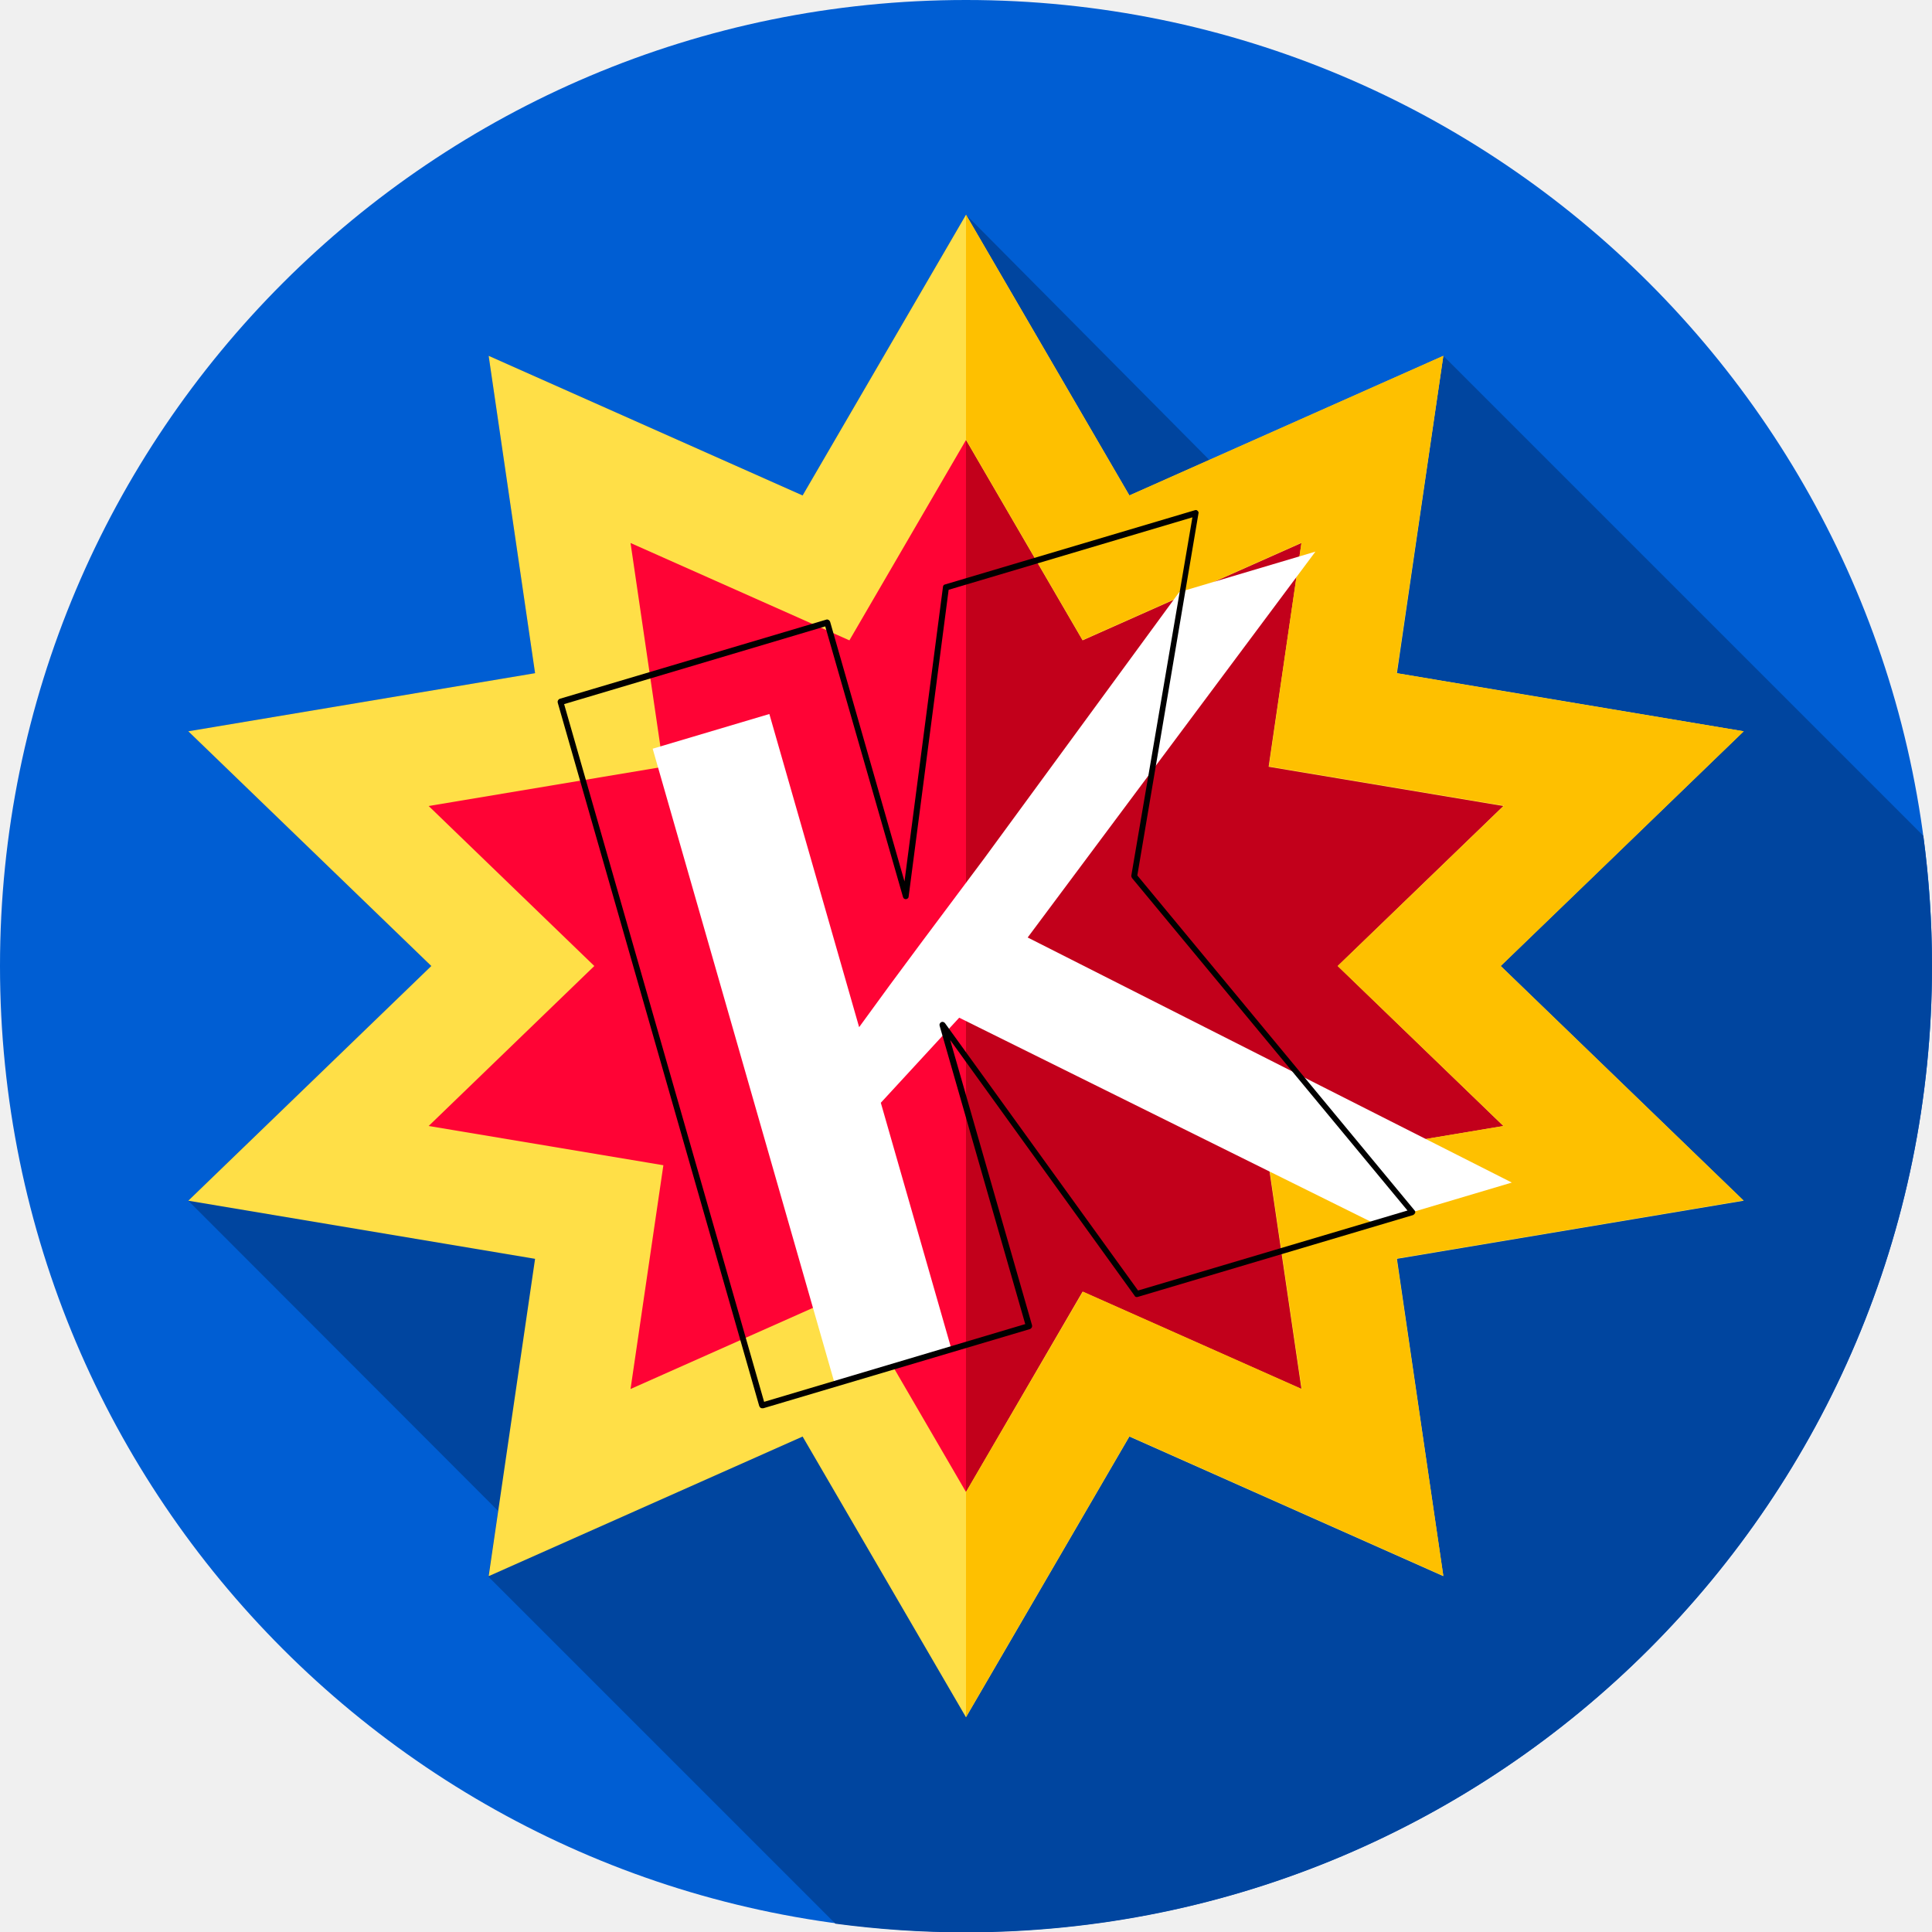
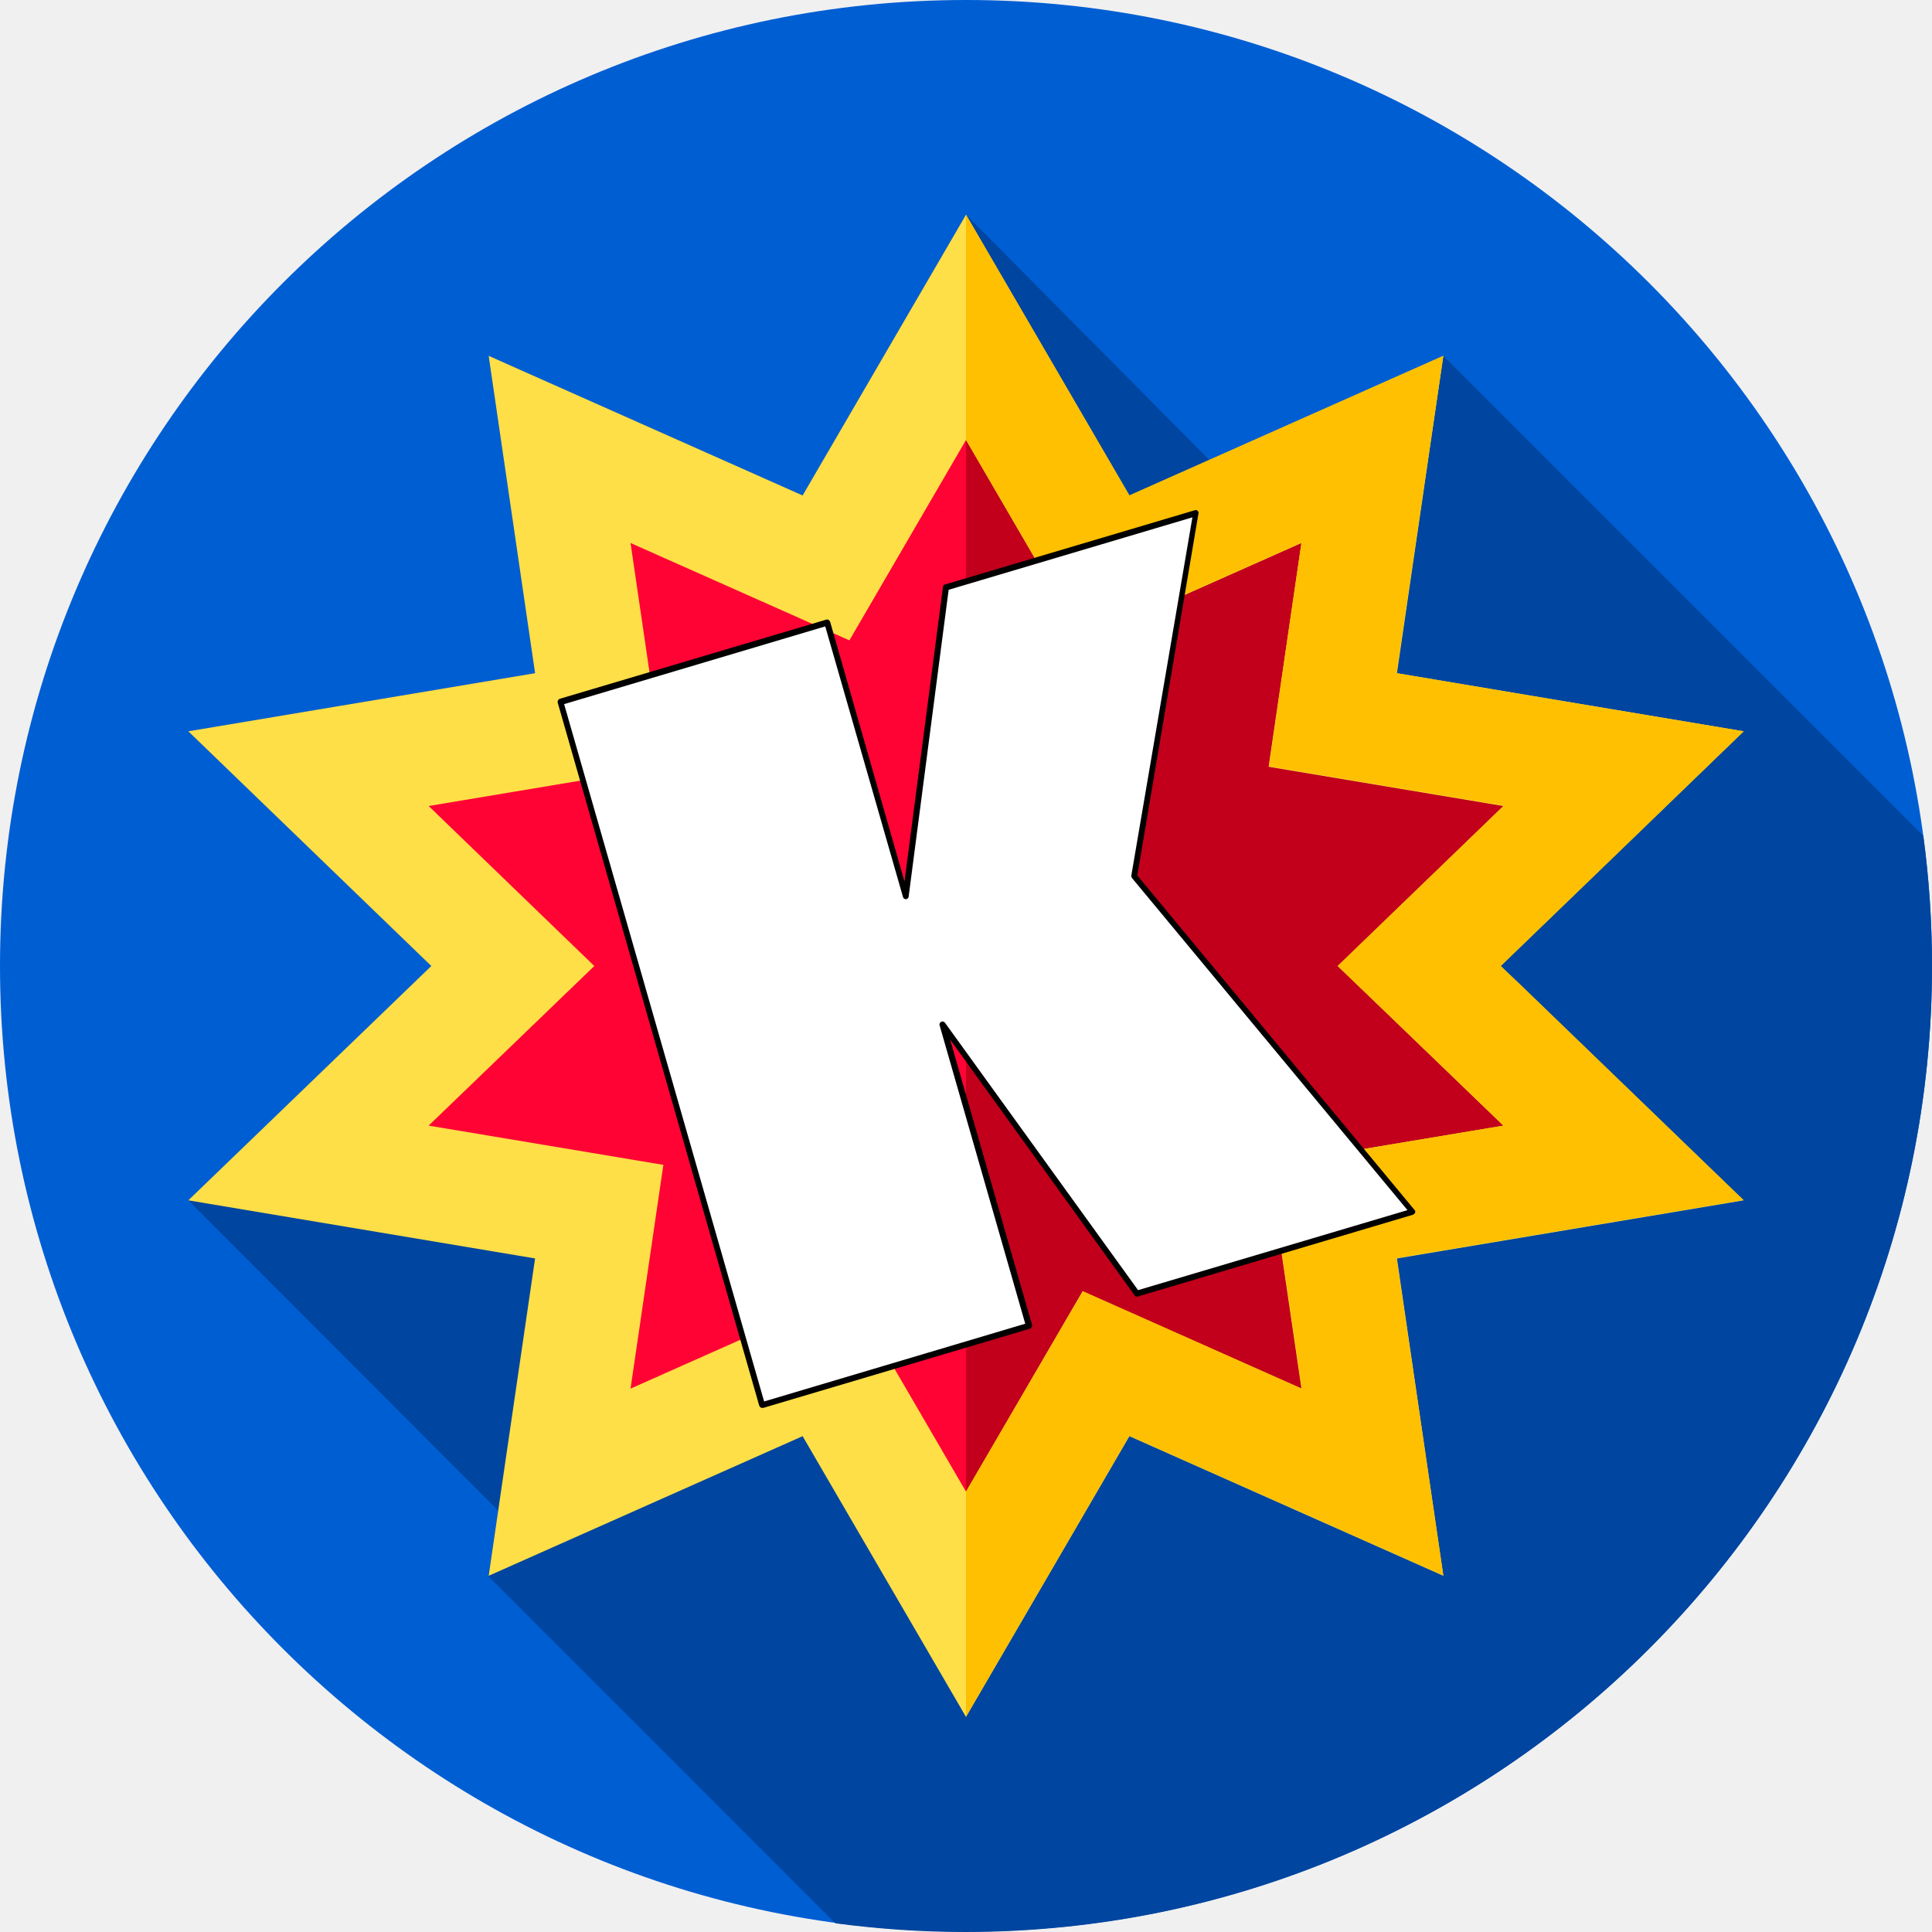
- <svg xmlns="http://www.w3.org/2000/svg" xml:space="preserve" viewBox="0 0 512 512">
-   <path d="M512 256c0 141.4-114.6 256-256 256S0 397.4 0 256 114.6 0 256 0s256 114.6 256 256" style="fill:#005ed3" />
-   <path d="M512 256c0-11.7-.8-23.2-2.3-34.5L382.5 94.3l-62 27.6-64.5-65-43.3 74.4-83.2-37 12.3 84.1-91.9 15.4 64.4 62.2-64.4 62.2 82.1 82.2-2.6 17.4 92 92c11.3 1.5 22.8 2.3 34.5 2.3C397.4 512 512 397.4 512 256" style="fill:#00459f" />
-   <path d="m256 86.7 37.1 63.7 70.6-31.4-10.5 71.7 77.1 12.9-54.2 52.4 54.1 52.3-77.1 12.9 10.5 71.7-70.6-31.4-37 63.8-37.1-63.7-70.6 31.4 10.5-71.7-77.1-12.9 54.1-52.3-54.1-52.3 77.1-12.9-10.5-71.7 70.6 31.4z" style="fill:#ff0335" />
-   <path d="m430.2 308.3-77.1 12.9 10.5 71.7-70.6-31.4-37 63.8V86.7l37.1 63.7 70.6-31.4-6.8 46.1-3.8 25.6 58.8 9.9 18.3 3.1-13.4 12.9-40.7 39.4 11.4 11z" style="fill:#c2001b" />
-   <path d="m256 455.1-43.3-74.4-83.2 37 12.3-84.1-91.9-15.4 64.4-62.2-64.4-62.2 91.9-15.4-12.3-84.1 83.2 37L256 56.9l43.3 74.4 83.2-37-12.3 84.1 91.9 15.4-64.4 62.2 64.4 62.2-91.9 15.4 12.3 84.1-83.2-37zm-30.9-112.8 30.9 53.1 30.9-53.1 58 25.8-8.7-59.3 62.2-10.4-43.9-42.4 43.9-42.4-62.2-10.4 8.7-59.3-58 25.8-30.9-53.1-30.9 53.1-58-25.8 8.7 59.3-62.2 10.4 43.9 42.4-43.9 42.4 62.2 10.4-8.7 59.3z" style="fill:#ffdf47" />
-   <path d="m403.3 261.4-5.6-5.4 25.2-24.3 39.2-37.9-55.8-9.3-36.2-6.1 2.8-19.1 9.6-65-83.2 37L256 56.9v59.6l30.9 53.1 58-25.8-3.9 26.7-2.5 17.4-2.2 15.2 2.5.4 59.8 10-44.1 42.5 17 16.4 27 26-62.2 10.4 8.7 59.3-58-25.8-31 53.1V455l43.3-74.4 83.2 37-12.4-84.1 91.9-15.4z" style="fill:#fec000" />
-   <text style="fill:#fff;font-family:&quot;Impact&quot;;font-size:245.255px" transform="matrix(1.4016 -.4168 .2756 .9613 187.871 376.667)">K</text>
-   <path d="M202 373.2c-.1 0-.3 0-.4-.1-.2-.1-.3-.3-.4-.5l-53.4-186.4c-.1-.4.1-.8.5-1l70.7-21c.2-.1.4 0 .6.1s.3.3.4.5l19.7 68.8 10.2-78.1c0-.3.3-.6.5-.6l66.3-19.7c.3-.1.5 0 .7.2s.3.4.2.7L301.4 232l73.5 88.8c.2.2.2.5.1.7s-.3.4-.5.5l-73 21.7c-.3.1-.7 0-.8-.3l-48.9-67.8 21.7 75.6c.1.4-.1.8-.5 1l-70.7 21zm-52.5-186.6 53 184.9 69.2-20.6-22.7-79.1c-.1-.4.1-.7.4-.9s.7-.1 1 .2l51.2 70.9 71.4-21.2-73-88.1c-.1-.2-.2-.4-.2-.6l16.2-95-64.6 19.2-10.6 81.3c0 .4-.3.6-.7.7-.4 0-.7-.2-.8-.6L218.7 166z" />
+ <svg xmlns="http://www.w3.org/2000/svg" viewBox="0 0 512 512" data-selfhst="komga">
+   <path d="m512 256c0 141.3-114.6 255.9-256 255.9S0 397.3 0 256C0 114.6 114.6 0 256 0s256 114.6 256 256" fill="#005ed3" />
+   <path d="m512 256c0-11.7-.8-23.2-2.3-34.5L382.5 94.3l-62 27.6-64.5-65-43.3 74.4-83.2-37 12.3 84.1-91.9 15.4 64.4 62.2-64.4 62.1 82.1 82.2-2.6 17.4 92 92c11.3 1.5 22.8 2.3 34.5 2.3C397.4 511.9 512 397.3 512 256" fill="#00459f" />
+   <path d="m256 86.7 37.1 63.7 70.6-31.4-10.5 71.7 77.1 12.9-54.2 52.4 54.1 52.2-77.1 12.9 10.5 71.7-70.6-31.4-37 63.8-37.1-63.7-70.6 31.4 10.5-71.7-77.1-12.9 54.1-52.2-54.1-52.3 77.1-12.9-10.5-71.7 70.6 31.4z" fill="#ff0335" />
+   <path d="m430.2 308.2-77.1 12.9 10.5 71.7-70.6-31.4-37 63.8V86.7l37.1 63.7 70.6-31.4-6.8 46.1-3.8 25.6 58.8 9.9 18.3 3.1-13.4 12.9-40.7 39.4 11.4 10.9z" fill="#c2001b" />
+   <path d="m256 455-43.3-74.4-83.2 37 12.3-84.1-91.9-15.4 64.4-62.1-64.4-62.2 91.9-15.4-12.3-84.1 83.2 37L256 56.9l43.3 74.4 83.2-37-12.3 84.1 91.9 15.4-64.4 62.2 64.4 62.1-91.9 15.4 12.3 84.1-83.2-37zm-30.9-112.8 30.9 53.1 30.9-53.1 58 25.8-8.7-59.3 62.2-10.4-43.9-42.3 43.9-42.4-62.2-10.4 8.7-59.3-58 25.8-30.9-53.1-30.9 53.1-58-25.8 8.7 59.3-62.2 10.4 43.9 42.4-43.9 42.3 62.2 10.4-8.7 59.3z" fill="#ffdf47" />
+   <path d="m403.3 261.3-5.6-5.3 25.2-24.3 39.2-37.9-55.8-9.3-36.2-6.1 2.8-19.1 9.6-65-83.2 37L256 56.9v59.6l30.9 53.1 58-25.8-3.9 26.7-2.5 17.4-2.2 15.2 2.5.4 59.8 10-44.1 42.5 17 16.3 27 26-62.2 10.4 8.7 59.3-58-25.8-31 53.1v59.6l43.3-74.4 83.2 37-12.4-84.1L462 318z" fill="#fec000" />
+   <path d="m317 136-16.4 96.2 73.7 88.9-73 21.7-51.5-71.4 22.9 79.9-70.7 21L148.6 186l70.7-21 20.8 72.4 10.7-81.8z" fill="#fff" />
+   <path d="m202 373.1c-.1 0-.3 0-.4-.1-.2-.1-.3-.3-.4-.5l-53.4-186.3c-.1-.4.1-.8.5-1l70.7-21c.2-.1.4 0 .6.1s.3.3.4.5l19.7 68.8 10.2-78.1c0-.3.3-.6.5-.6l66.3-19.7c.3-.1.5 0 .7.2s.3.4.2.7L301.4 232l73.5 88.7c.2.2.2.5.1.7s-.3.4-.5.5l-73 21.7c-.3.1-.7 0-.8-.3l-48.9-67.8 21.7 75.6c.1.4-.1.8-.5 1l-70.7 21zm-52.5-186.5 53 184.8 69.2-20.6-22.7-79.1c-.1-.4.1-.7.4-.9s.7-.1 1 .2l51.2 70.9 71.4-21.2-73-88c-.1-.2-.2-.4-.2-.6l16.2-95-64.6 19.2-10.6 81.3c0 .4-.3.6-.7.7-.4 0-.7-.2-.8-.6L218.7 166z" />
</svg>
